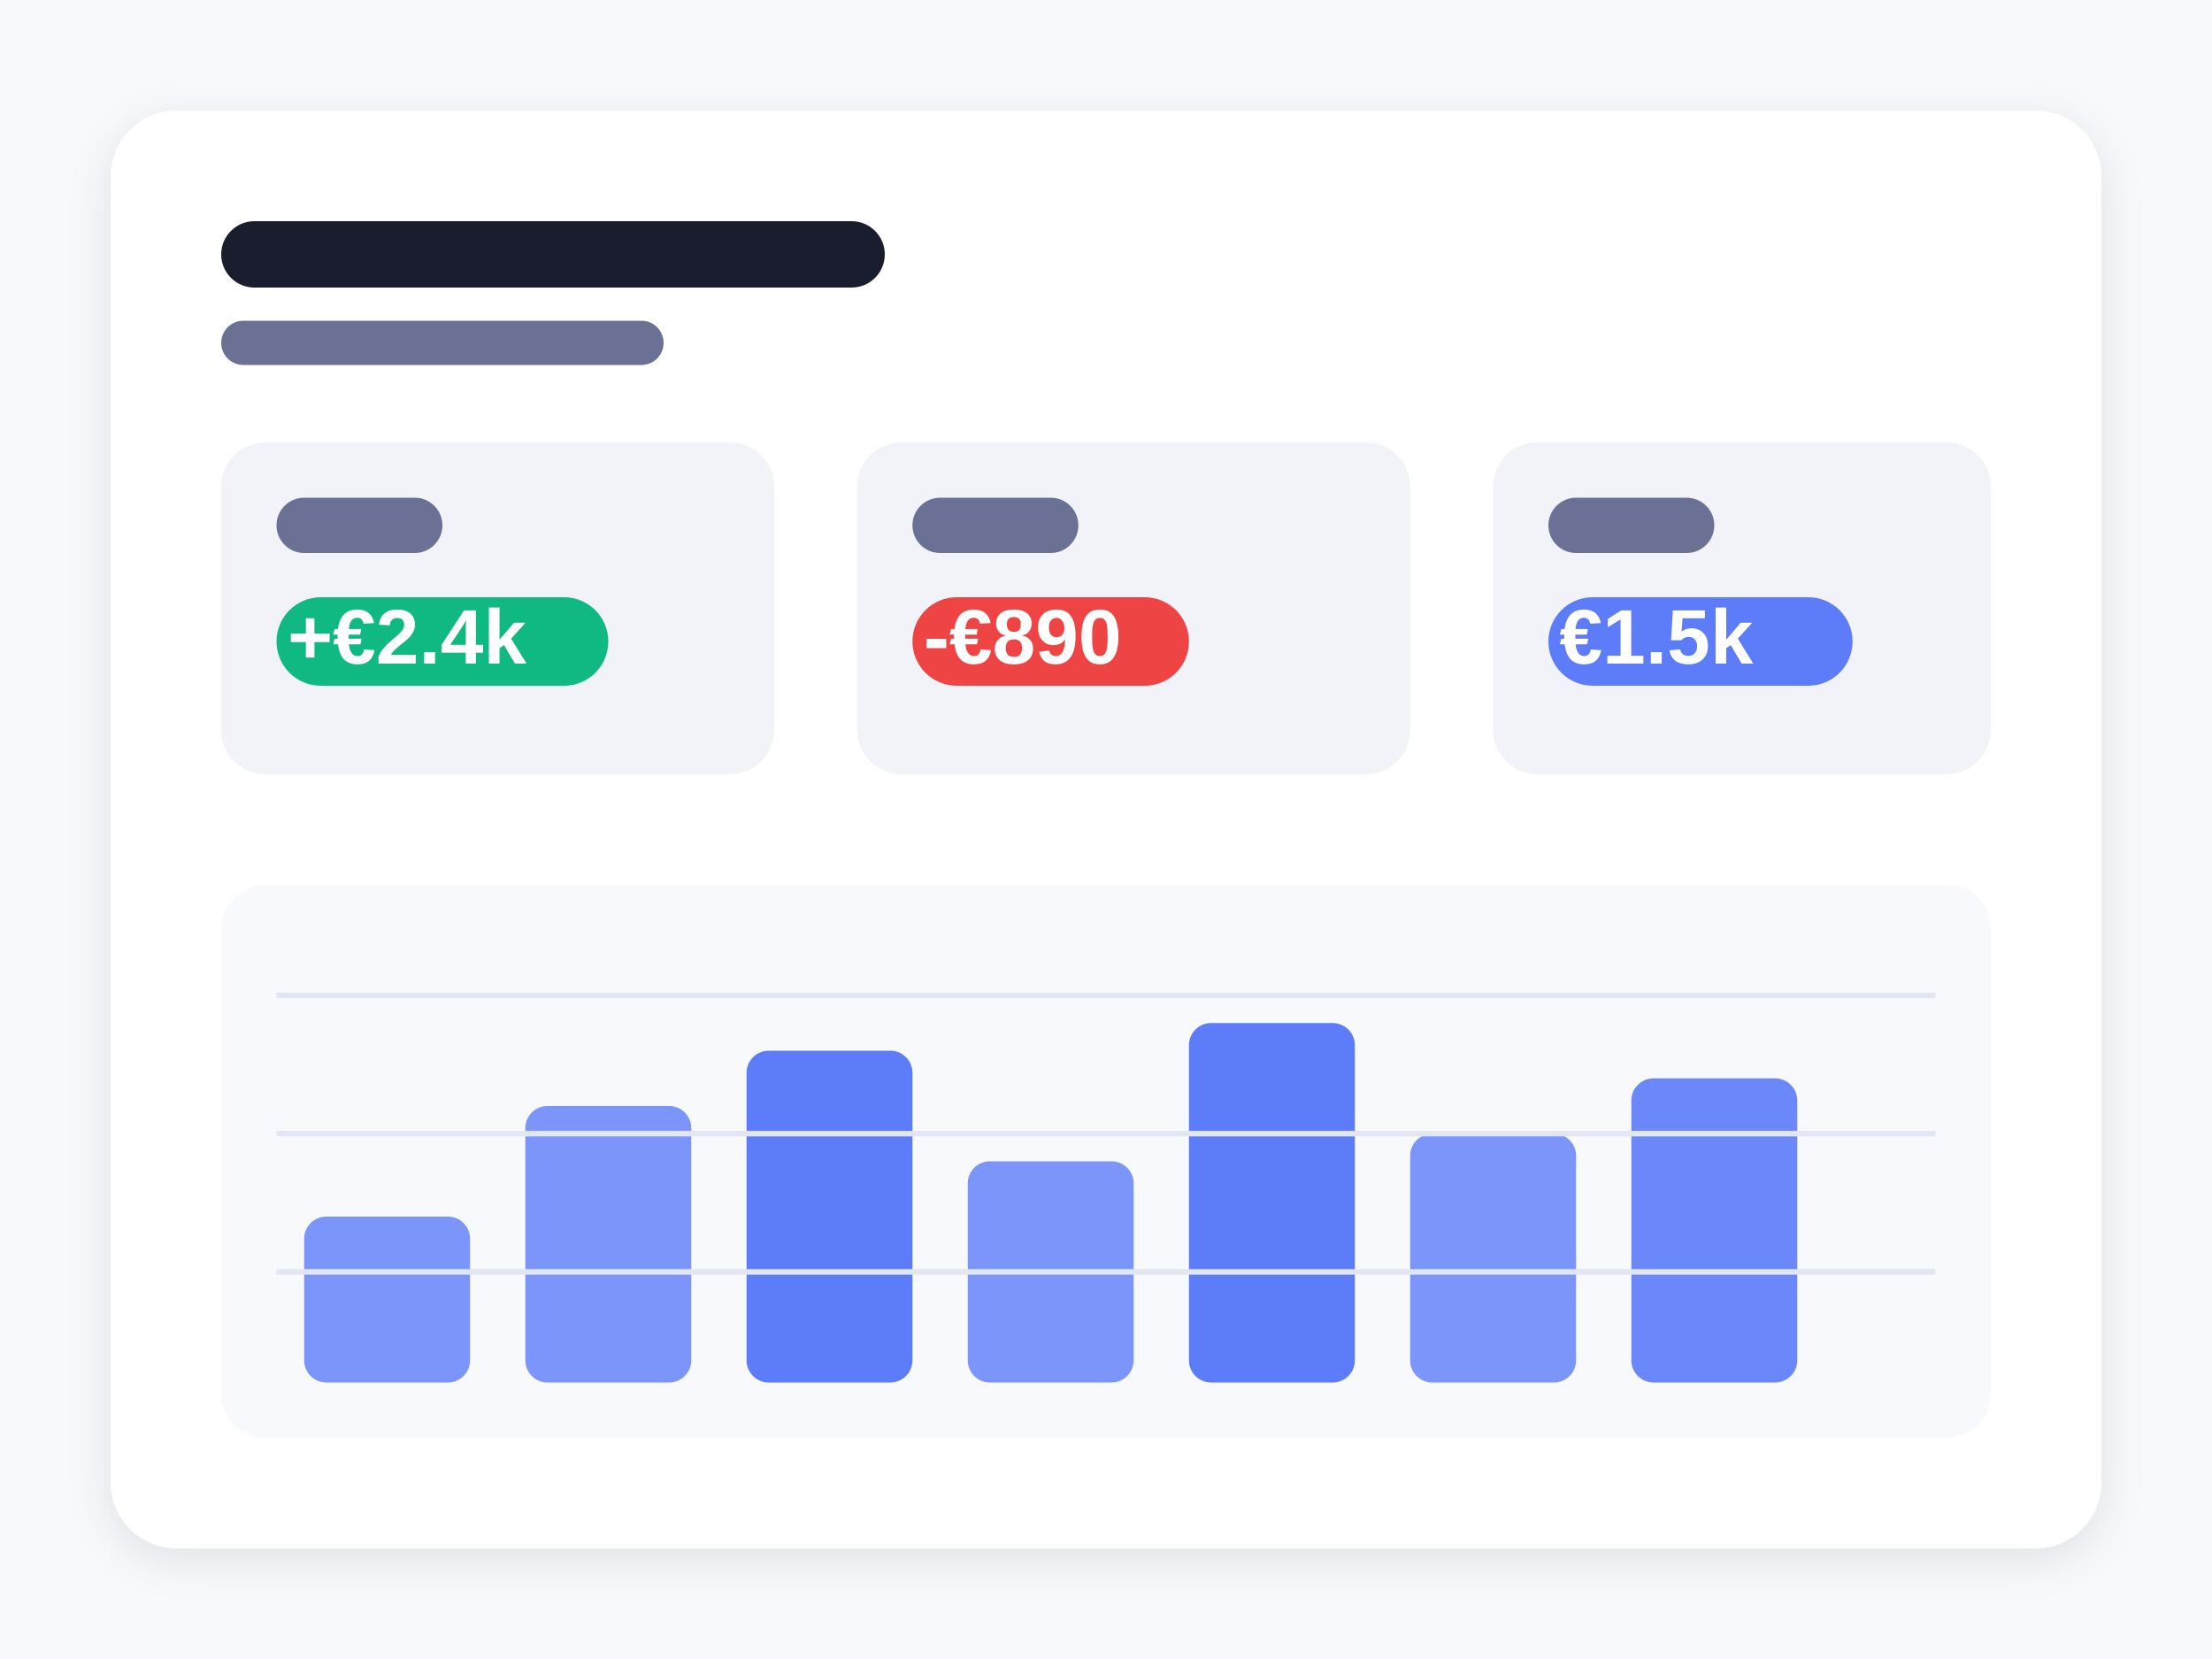
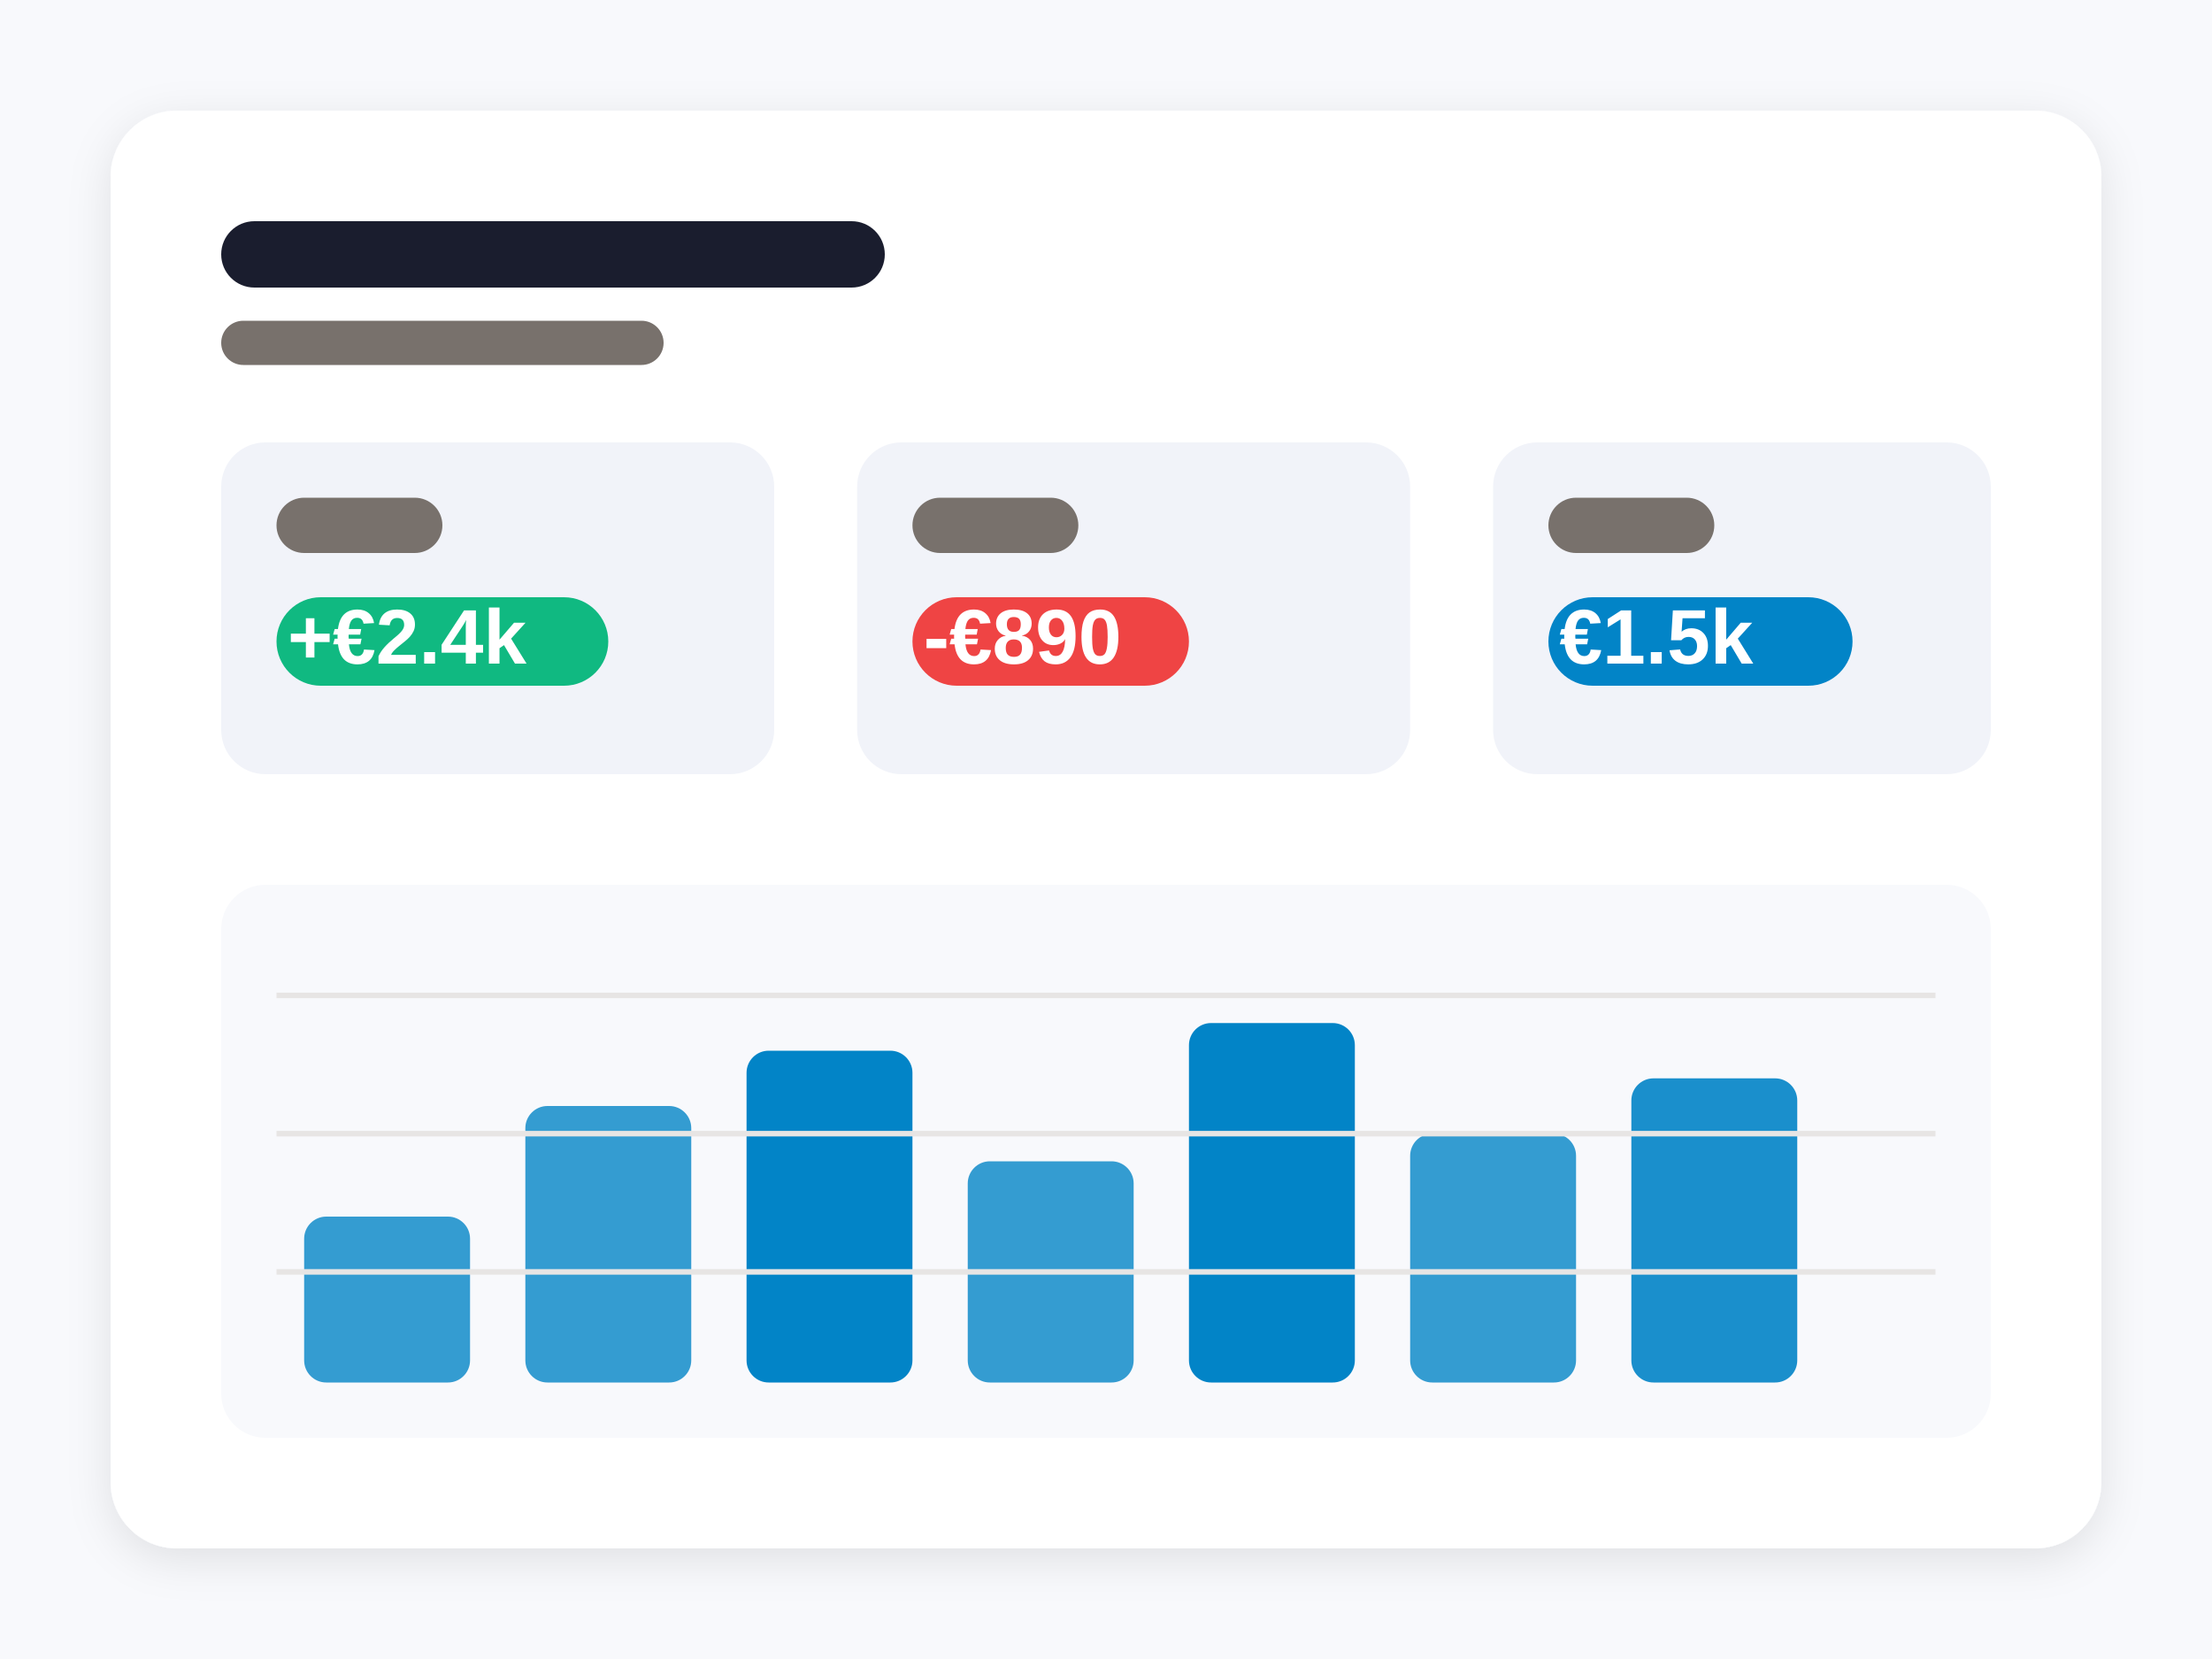
<svg xmlns="http://www.w3.org/2000/svg" width="400" height="300">
  <rect width="400" height="300" fill="#f8f9fc" />
  <g transform="translate(20, 20)">
    <rect width="360" height="260" rx="12" fill="white" filter="url(#shadow)" />
    <rect x="20" y="20" width="120" height="12" rx="6" fill="#1a1d2e" />
-     <rect x="20" y="38" width="80" height="8" rx="4" fill="#6b7194" />
+     <rect x="20" y="38" width="80" height="8" rx="4" fill="#78716c" />
    <g transform="translate(20, 60)">
      <rect width="100" height="60" rx="8" fill="#f1f3f9" />
-       <rect x="10" y="10" width="30" height="10" rx="5" fill="#6b7194" />
+       <rect x="10" y="10" width="30" height="10" rx="5" fill="#78716c" />
      <rect x="10" y="28" width="60" height="16" rx="8" fill="#10b981" />
      <text x="12" y="40" font-family="Arial" font-size="14" fill="white" font-weight="bold">+€2.4k</text>
    </g>
    <g transform="translate(135, 60)">
      <rect width="100" height="60" rx="8" fill="#f1f3f9" />
-       <rect x="10" y="10" width="30" height="10" rx="5" fill="#6b7194" />
+       <rect x="10" y="10" width="30" height="10" rx="5" fill="#78716c" />
      <rect x="10" y="28" width="50" height="16" rx="8" fill="#ef4444" />
      <text x="12" y="40" font-family="Arial" font-size="14" fill="white" font-weight="bold">-€890</text>
    </g>
    <g transform="translate(250, 60)">
      <rect width="90" height="60" rx="8" fill="#f1f3f9" />
-       <rect x="10" y="10" width="30" height="10" rx="5" fill="#6b7194" />
-       <rect x="10" y="28" width="55" height="16" rx="8" fill="#5c7cfa" />
+       <rect x="10" y="10" width="30" height="10" rx="5" fill="#78716c" />
+       <rect x="10" y="28" width="55" height="16" rx="8" fill="#0284c7" />
      <text x="12" y="40" font-family="Arial" font-size="14" fill="white" font-weight="bold">€1.5k</text>
    </g>
    <g transform="translate(20, 140)">
      <rect x="0" y="0" width="320" height="100" rx="8" fill="#f8f9fc" />
-       <rect x="15" y="60" width="30" height="30" rx="4" fill="#5c7cfa" opacity="0.8" />
-       <rect x="55" y="40" width="30" height="50" rx="4" fill="#5c7cfa" opacity="0.8" />
-       <rect x="95" y="30" width="30" height="60" rx="4" fill="#5c7cfa" />
-       <rect x="135" y="50" width="30" height="40" rx="4" fill="#5c7cfa" opacity="0.8" />
-       <rect x="175" y="25" width="30" height="65" rx="4" fill="#5c7cfa" />
-       <rect x="215" y="45" width="30" height="45" rx="4" fill="#5c7cfa" opacity="0.8" />
-       <rect x="255" y="35" width="30" height="55" rx="4" fill="#5c7cfa" opacity="0.9" />
-       <line x1="10" y1="20" x2="310" y2="20" stroke="#e2e6f0" stroke-width="1" />
-       <line x1="10" y1="45" x2="310" y2="45" stroke="#e2e6f0" stroke-width="1" />
-       <line x1="10" y1="70" x2="310" y2="70" stroke="#e2e6f0" stroke-width="1" />
+       <rect x="15" y="60" width="30" height="30" rx="4" fill="#0284c7" opacity="0.8" />
+       <rect x="55" y="40" width="30" height="50" rx="4" fill="#0284c7" opacity="0.8" />
+       <rect x="95" y="30" width="30" height="60" rx="4" fill="#0284c7" />
+       <rect x="135" y="50" width="30" height="40" rx="4" fill="#0284c7" opacity="0.8" />
+       <rect x="175" y="25" width="30" height="65" rx="4" fill="#0284c7" />
+       <rect x="215" y="45" width="30" height="45" rx="4" fill="#0284c7" opacity="0.8" />
+       <rect x="255" y="35" width="30" height="55" rx="4" fill="#0284c7" opacity="0.9" />
+       <line x1="10" y1="20" x2="310" y2="20" stroke="#e7e5e4" stroke-width="1" />
+       <line x1="10" y1="45" x2="310" y2="45" stroke="#e7e5e4" stroke-width="1" />
+       <line x1="10" y1="70" x2="310" y2="70" stroke="#e7e5e4" stroke-width="1" />
    </g>
  </g>
  <defs>
    <filter id="shadow" x="-50%" y="-50%" width="200%" height="200%">
      <feDropShadow dx="0" dy="2" stdDeviation="4" flood-opacity="0.1" />
    </filter>
  </defs>
</svg>
